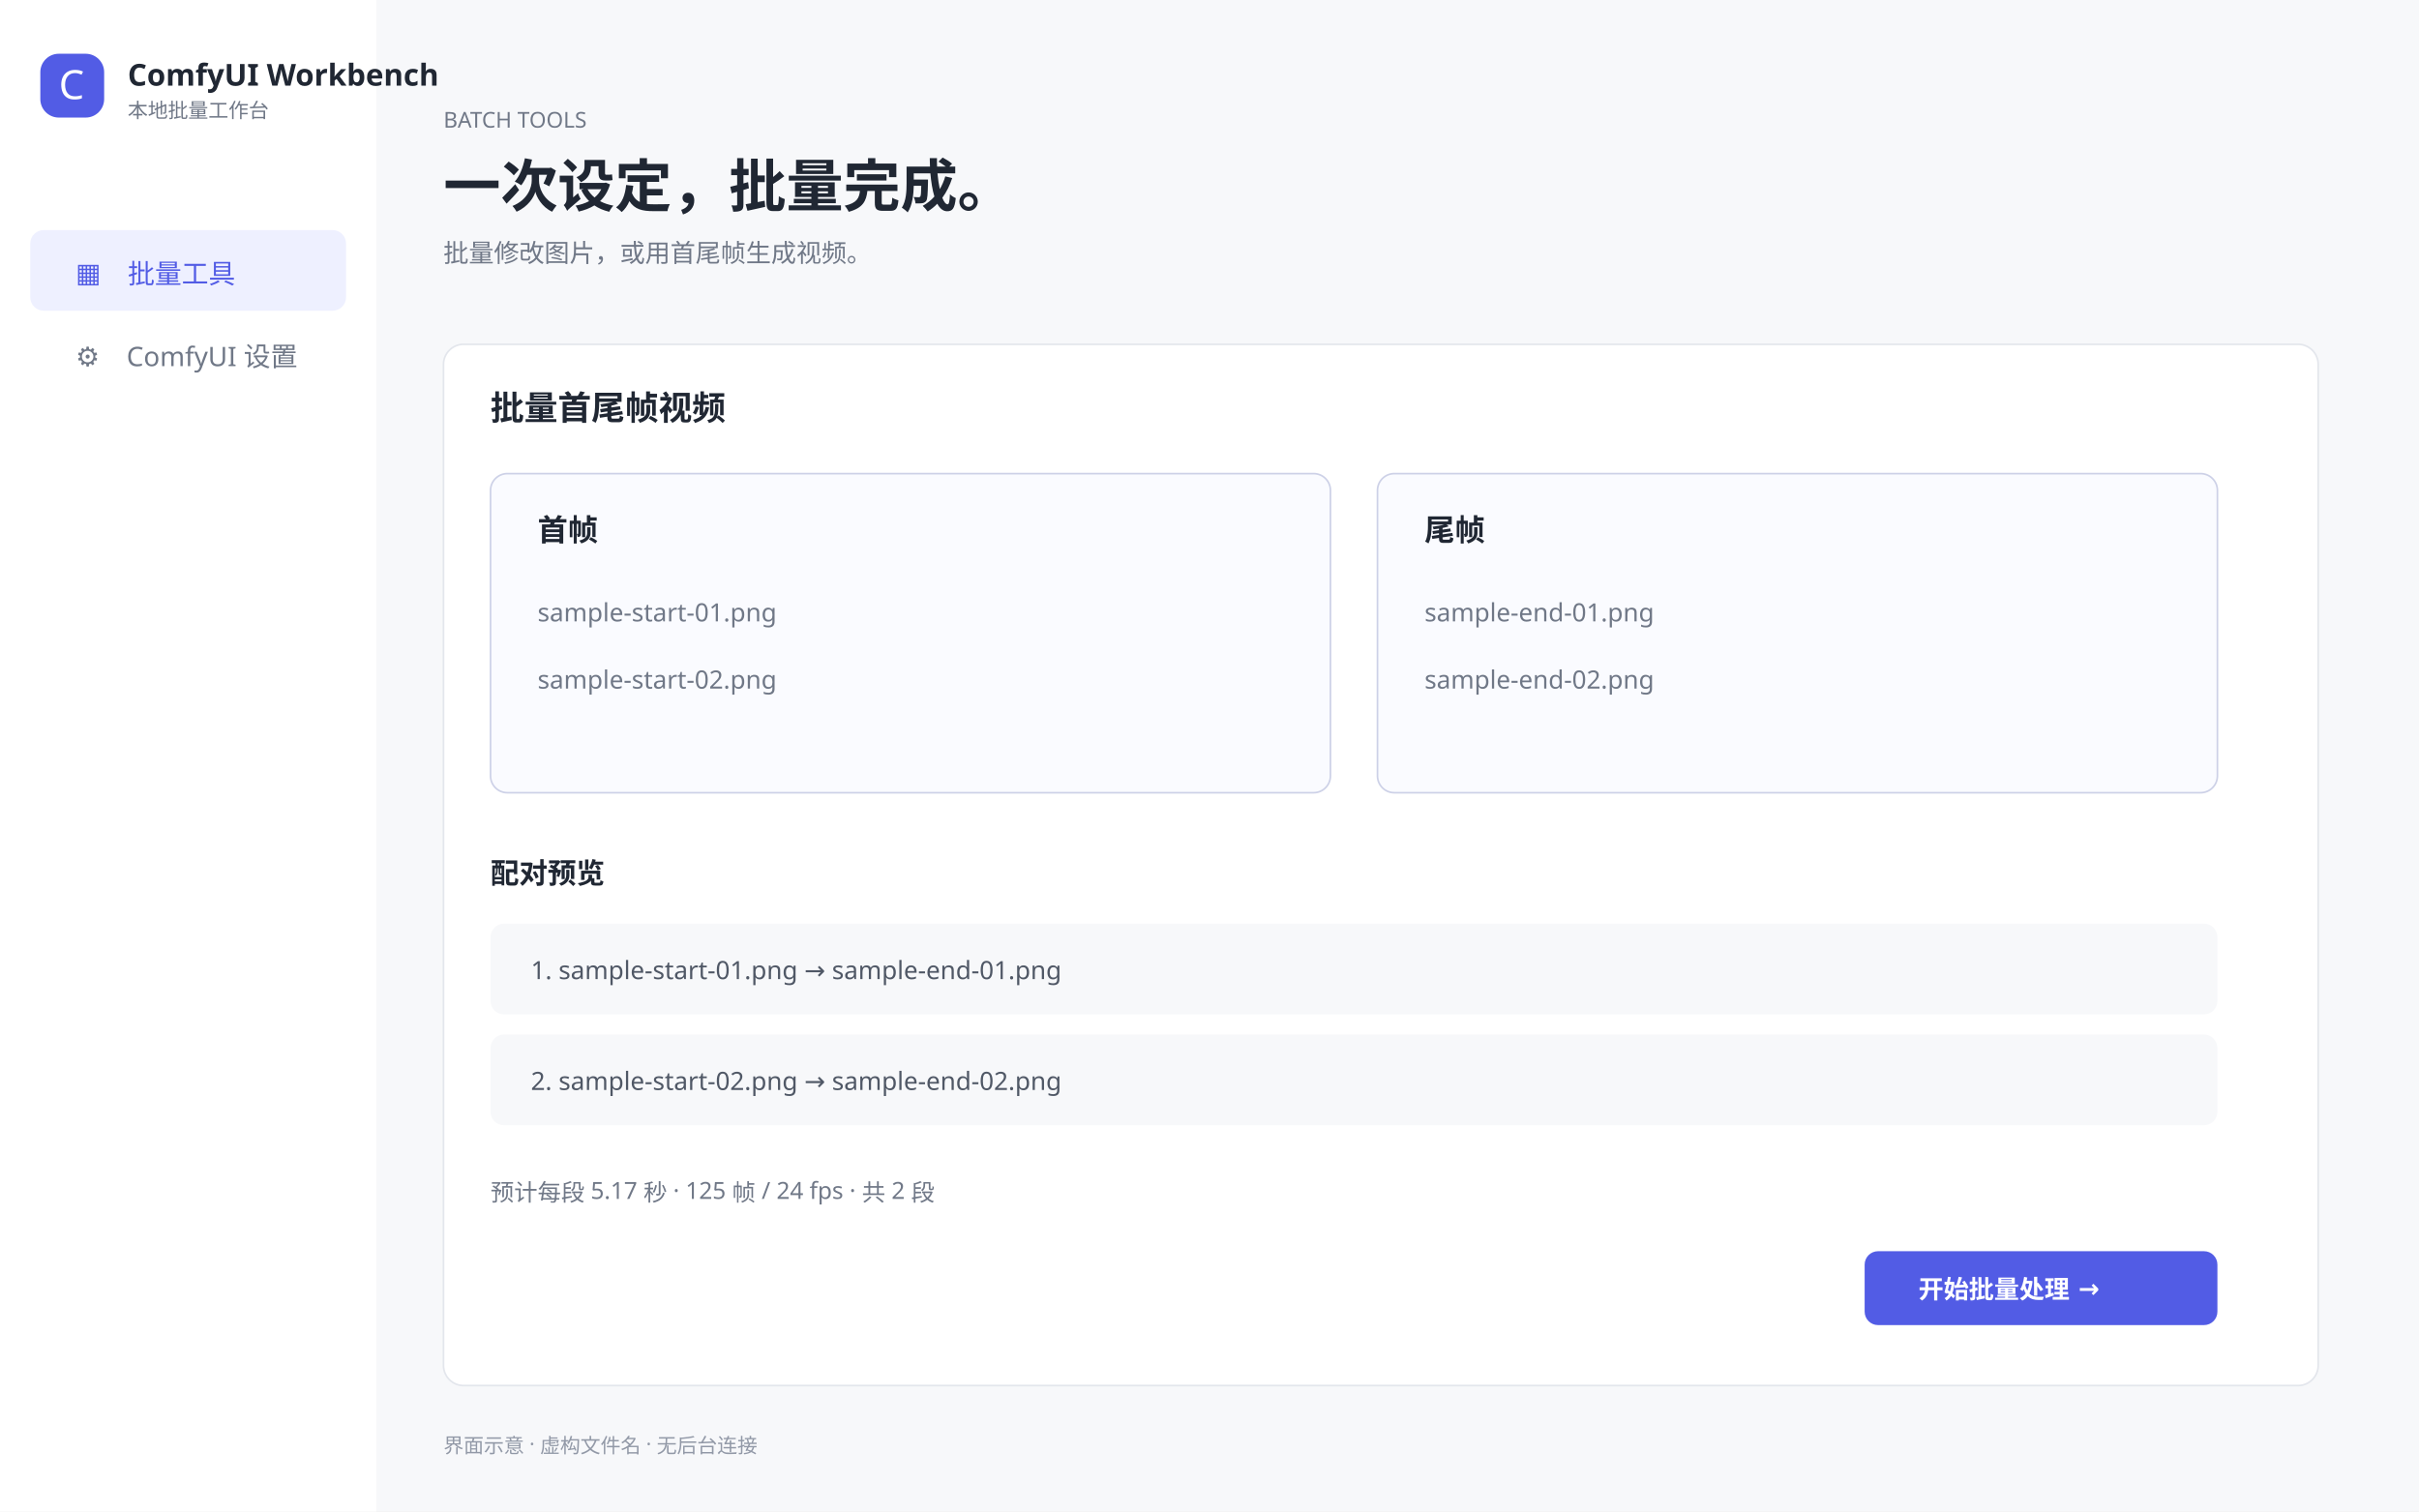
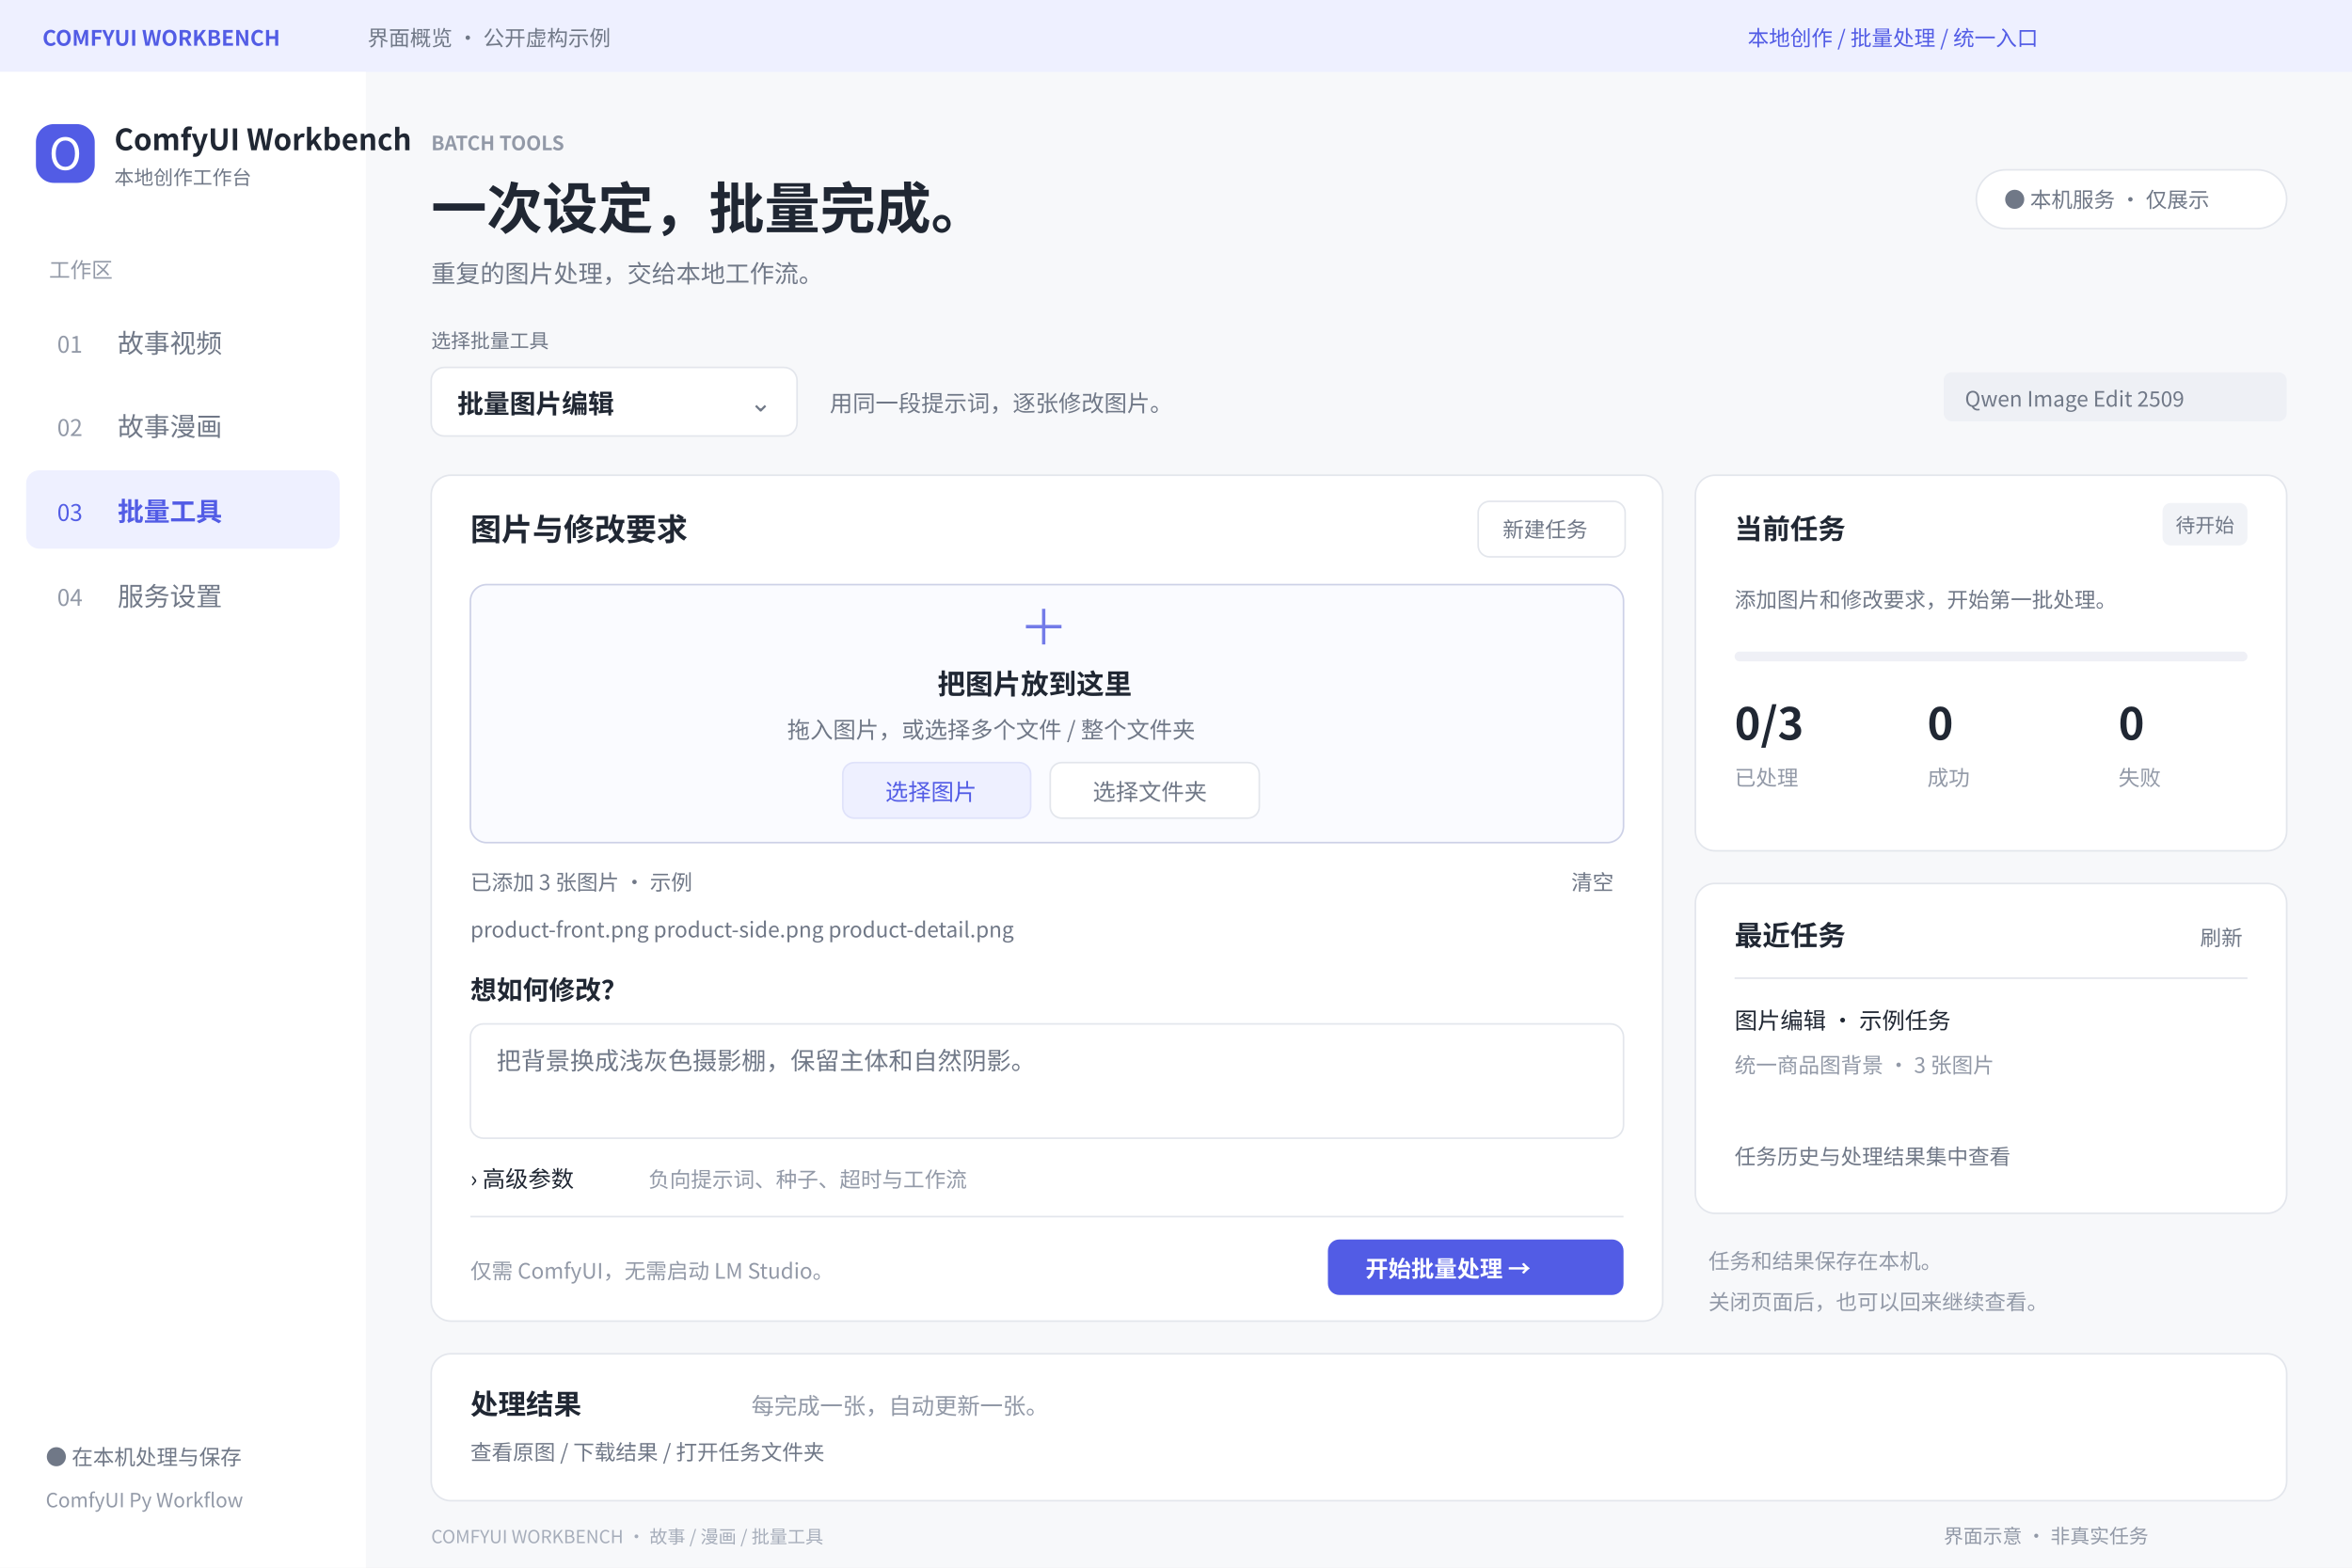
- <svg xmlns="http://www.w3.org/2000/svg" width="1440" height="900" viewBox="0 0 1440 900" role="img" aria-labelledby="title desc">
-   <rect width="1440" height="900" fill="#f7f8fa" />
-   <rect x="0" y="0" width="224" height="900" fill="#fff" />
-   <rect x="24" y="32" width="38" height="38" rx="11" fill="#525ce5" />
-   <text x="35" y="59" fill="#fff" font-size="24" font-family="Segoe UI, sans-serif">C</text>
-   <text x="76" y="51" fill="#202733" font-size="18" font-weight="700" font-family="Segoe UI, sans-serif">ComfyUI Workbench</text>
-   <text x="76" y="70" fill="#707887" font-size="12" font-family="Segoe UI, sans-serif">本地批量工作台</text>
-   <rect x="18" y="137" width="188" height="48" rx="8" fill="#eef0ff" />
-   <text x="45" y="168" fill="#525ce5" font-size="16" font-family="Segoe UI, sans-serif">▦　批量工具</text>
-   <text x="45" y="218" fill="#707887" font-size="16" font-family="Segoe UI, sans-serif">⚙　ComfyUI 设置</text>
-   <text x="264" y="76" fill="#707887" font-size="13" font-family="Segoe UI, sans-serif">BATCH TOOLS</text>
-   <text x="264" y="123" fill="#202733" font-size="34" font-weight="700" font-family="Segoe UI, sans-serif">一次设定，批量完成。</text>
-   <text x="264" y="156" fill="#707887" font-size="15" font-family="Segoe UI, sans-serif">批量修改图片，或用首尾帧生成视频。</text>
-   <rect x="264" y="205" width="1116" height="620" rx="12" fill="#fff" stroke="#e3e6ec" />
-   <text x="292" y="250" fill="#202733" font-size="20" font-weight="700" font-family="Segoe UI, sans-serif">批量首尾帧视频</text>
-   <rect x="292" y="282" width="500" height="190" rx="10" fill="#fafbff" stroke="#cdd1e7" />
-   <rect x="820" y="282" width="500" height="190" rx="10" fill="#fafbff" stroke="#cdd1e7" />
-   <text x="320" y="322" fill="#202733" font-size="18" font-weight="700" font-family="Segoe UI, sans-serif">首帧</text>
-   <text x="848" y="322" fill="#202733" font-size="18" font-weight="700" font-family="Segoe UI, sans-serif">尾帧</text>
-   <text x="320" y="370" fill="#707887" font-size="15" font-family="Segoe UI, sans-serif">sample-start-01.png</text>
-   <text x="848" y="370" fill="#707887" font-size="15" font-family="Segoe UI, sans-serif">sample-end-01.png</text>
-   <text x="320" y="410" fill="#707887" font-size="15" font-family="Segoe UI, sans-serif">sample-start-02.png</text>
-   <text x="848" y="410" fill="#707887" font-size="15" font-family="Segoe UI, sans-serif">sample-end-02.png</text>
-   <text x="292" y="526" fill="#202733" font-size="17" font-weight="700" font-family="Segoe UI, sans-serif">配对预览</text>
-   <rect x="292" y="550" width="1028" height="54" rx="8" fill="#f7f8fa" />
-   <text x="316" y="583" fill="#505866" font-size="15" font-family="Segoe UI, sans-serif">1. sample-start-01.png → sample-end-01.png</text>
-   <rect x="292" y="616" width="1028" height="54" rx="8" fill="#f7f8fa" />
-   <text x="316" y="649" fill="#505866" font-size="15" font-family="Segoe UI, sans-serif">2. sample-start-02.png → sample-end-02.png</text>
-   <text x="292" y="715" fill="#707887" font-size="14" font-family="Segoe UI, sans-serif">预计每段 5.17 秒 · 125 帧 / 24 fps · 共 2 段</text>
-   <rect x="1110" y="745" width="210" height="44" rx="8" fill="#525ce5" />
-   <text x="1142" y="773" fill="#fff" font-size="15" font-weight="700" font-family="Segoe UI, sans-serif">开始批量处理 →</text>
-   <text x="264" y="865" fill="#9299a7" font-size="12" font-family="Segoe UI, sans-serif">界面示意 · 虚构文件名 · 无后台连接</text>
+ <svg xmlns="http://www.w3.org/2000/svg" width="1440" height="960" viewBox="0 0 1440 960" role="img" aria-labelledby="title desc">
+   <style>text { font-family: "Segoe UI", "Microsoft YaHei", "Noto Sans CJK SC", sans-serif; } .muted { fill: #707887; }</style>
+   <rect x="0" y="0" width="1440" height="960" rx="0" fill="#f7f8fa" stroke="none" />
+   <rect x="0" y="0" width="1440" height="44" rx="0" fill="#eef0ff" stroke="none" />
+   <text x="26" y="28" font-size="13" fill="#525ce5" font-weight="700">COMFYUI WORKBENCH</text>
+   <text x="225" y="28" font-size="13" fill="#707887" font-weight="400">界面概览 · 公开虚构示例</text>
+   <text x="1070" y="28" font-size="13" fill="#525ce5" font-weight="400">本地创作 / 批量处理 / 统一入口</text>
+   <rect x="0" y="44" width="224" height="916" rx="0" fill="#ffffff" stroke="none" />
+   <rect x="22" y="76" width="36" height="36" rx="11" fill="#525ce5" stroke="none" />
+   <text x="30" y="104" font-size="27" fill="#ffffff" font-weight="400">O</text>
+   <text x="70" y="92" font-size="18" fill="#202733" font-weight="700">ComfyUI Workbench</text>
+   <text x="70" y="113" font-size="12" fill="#707887" font-weight="400">本地创作工作台</text>
+   <text x="30" y="170" font-size="13" fill="#9299a7" font-weight="400">工作区</text>
+   <text x="35" y="216" font-size="14" fill="#9299a7" font-weight="400">01</text>
+   <text x="72" y="216" font-size="16" fill="#707887" font-weight="400">故事视频</text>
+   <text x="35" y="267" font-size="14" fill="#9299a7" font-weight="400">02</text>
+   <text x="72" y="267" font-size="16" fill="#707887" font-weight="400">故事漫画</text>
+   <rect x="16" y="288" width="192" height="48" rx="8" fill="#eef0ff" stroke="none" />
+   <text x="35" y="319" font-size="14" fill="#525ce5" font-weight="400">03</text>
+   <text x="72" y="319" font-size="16" fill="#525ce5" font-weight="650">批量工具</text>
+   <text x="35" y="371" font-size="14" fill="#9299a7" font-weight="400">04</text>
+   <text x="72" y="371" font-size="16" fill="#707887" font-weight="400">服务设置</text>
+   <text x="28" y="897" font-size="13" fill="#707887" font-weight="400">● 在本机处理与保存</text>
+   <text x="28" y="923" font-size="12" fill="#9299a7" font-weight="400">ComfyUI Py Workflow</text>
+   <text x="264" y="92" font-size="12" fill="#9299a7" font-weight="600">BATCH TOOLS</text>
+   <text x="264" y="140" font-size="34" fill="#202733" font-weight="700">一次设定，批量完成。</text>
+   <text x="264" y="173" font-size="15" fill="#707887" font-weight="400">重复的图片处理，交给本地工作流。</text>
+   <rect x="1210" y="104" width="190" height="36" rx="18" fill="#ffffff" stroke="#e3e6ec" />
+   <text x="1227" y="127" font-size="13" fill="#707887" font-weight="400">● 本机服务 · 仅展示</text>
+   <text x="264" y="213" font-size="12" fill="#707887" font-weight="400">选择批量工具</text>
+   <rect x="264" y="225" width="224" height="42" rx="8" fill="#ffffff" stroke="#e3e6ec" />
+   <text x="280" y="253" font-size="16" fill="#202733" font-weight="600">批量图片编辑</text>
+   <text x="459" y="252" font-size="16" fill="#707887" font-weight="400">⌄</text>
+   <text x="508" y="252" font-size="14" fill="#707887" font-weight="400">用同一段提示词，逐张修改图片。</text>
+   <rect x="1190" y="228" width="210" height="30" rx="5" fill="#eef0f5" stroke="none" />
+   <text x="1203" y="249" font-size="13" fill="#707887" font-weight="400">Qwen Image Edit 2509</text>
+   <rect x="264" y="291" width="754" height="518" rx="12" fill="#ffffff" stroke="#e3e6ec" />
+   <text x="288" y="331" font-size="19" fill="#202733" font-weight="650">图片与修改要求</text>
+   <rect x="905" y="307" width="90" height="34" rx="7" fill="#ffffff" stroke="#e3e6ec" />
+   <text x="920" y="329" font-size="13" fill="#707887" font-weight="400">新建任务</text>
+   <rect x="288" y="358" width="706" height="158" rx="10" fill="#fafbff" stroke="#cdd1e7" />
+   <text x="624" y="395" font-size="30" fill="#737be8" font-weight="400">＋</text>
+   <text x="574" y="425" font-size="17" fill="#202733" font-weight="600">把图片放到这里</text>
+   <text x="482" y="452" font-size="14" fill="#707887" font-weight="400">拖入图片，或选择多个文件 / 整个文件夹</text>
+   <rect x="516" y="467" width="115" height="34" rx="7" fill="#eef0ff" stroke="#dfe2fa" />
+   <text x="542" y="490" font-size="14" fill="#525ce5" font-weight="400">选择图片</text>
+   <rect x="643" y="467" width="128" height="34" rx="7" fill="#ffffff" stroke="#e3e6ec" />
+   <text x="669" y="490" font-size="14" fill="#707887" font-weight="400">选择文件夹</text>
+   <text x="288" y="545" font-size="13" fill="#707887" font-weight="400">已添加 3 张图片 · 示例</text>
+   <text x="962" y="545" font-size="13" fill="#707887" font-weight="400">清空</text>
+   <text x="288" y="574" font-size="13" fill="#707887" font-weight="400">product-front.png     product-side.png     product-detail.png</text>
+   <text x="288" y="612" font-size="16" fill="#202733" font-weight="600">想如何修改？</text>
+   <rect x="288" y="627" width="706" height="70" rx="8" fill="#ffffff" stroke="#e3e6ec" />
+   <text x="304" y="655" font-size="15" fill="#707887" font-weight="400">把背景换成浅灰色摄影棚，保留主体和自然阴影。</text>
+   <text x="288" y="727" font-size="14" fill="#202733" font-weight="400">›  高级参数</text>
+   <text x="397" y="727" font-size="13" fill="#9299a7" font-weight="400">负向提示词、种子、超时与工作流</text>
+   <path d="M288 745H994" stroke="#e3e6ec" />
+   <text x="288" y="783" font-size="13" fill="#9299a7" font-weight="400">仅需 ComfyUI，无需启动 LM Studio。</text>
+   <rect x="813" y="759" width="181" height="34" rx="7" fill="#525ce5" stroke="none" />
+   <text x="836" y="782" font-size="14" fill="#ffffff" font-weight="600">开始批量处理 →</text>
+   <rect x="1038" y="291" width="362" height="230" rx="12" fill="#ffffff" stroke="#e3e6ec" />
+   <text x="1062" y="330" font-size="17" fill="#202733" font-weight="650">当前任务</text>
+   <rect x="1324" y="308" width="52" height="26" rx="5" fill="#f1f3f7" stroke="none" />
+   <text x="1332" y="326" font-size="12" fill="#707887" font-weight="400">待开始</text>
+   <text x="1062" y="372" font-size="13" fill="#707887" font-weight="400">添加图片和修改要求，开始第一批处理。</text>
+   <rect x="1062" y="399" width="314" height="6" rx="3" fill="#eff0f6" stroke="none" />
+   <text x="1062" y="453" font-size="27" fill="#202733" font-weight="600">0/3</text>
+   <text x="1062" y="481" font-size="13" fill="#9299a7" font-weight="400">已处理</text>
+   <text x="1180" y="453" font-size="27" fill="#202733" font-weight="600">0</text>
+   <text x="1180" y="481" font-size="13" fill="#9299a7" font-weight="400">成功</text>
+   <text x="1297" y="453" font-size="27" fill="#202733" font-weight="600">0</text>
+   <text x="1297" y="481" font-size="13" fill="#9299a7" font-weight="400">失败</text>
+   <rect x="1038" y="541" width="362" height="202" rx="12" fill="#ffffff" stroke="#e3e6ec" />
+   <text x="1062" y="579" font-size="17" fill="#202733" font-weight="650">最近任务</text>
+   <text x="1347" y="579" font-size="13" fill="#707887" font-weight="400">刷新</text>
+   <path d="M1062 599H1376" stroke="#e3e6ec" />
+   <text x="1062" y="630" font-size="14" fill="#202733" font-weight="400">图片编辑 · 示例任务</text>
+   <text x="1062" y="657" font-size="13" fill="#9299a7" font-weight="400">统一商品图背景 · 3 张图片</text>
+   <text x="1062" y="713" font-size="13" fill="#707887" font-weight="400">任务历史与处理结果集中查看</text>
+   <text x="1046" y="777" font-size="13" fill="#9299a7" font-weight="400">任务和结果保存在本机。</text>
+   <text x="1046" y="802" font-size="13" fill="#9299a7" font-weight="400">关闭页面后，也可以回来继续查看。</text>
+   <rect x="264" y="829" width="1136" height="90" rx="12" fill="#ffffff" stroke="#e3e6ec" />
+   <text x="288" y="866" font-size="17" fill="#202733" font-weight="650">处理结果</text>
+   <text x="460" y="866" font-size="14" fill="#9299a7" font-weight="400">每完成一张，自动更新一张。</text>
+   <text x="288" y="894" font-size="13" fill="#707887" font-weight="400">查看原图 / 下载结果 / 打开任务文件夹</text>
+   <text x="264" y="945" font-size="11" fill="#a6adba" font-weight="400">COMFYUI WORKBENCH · 故事 / 漫画 / 批量工具</text>
+   <text x="1190" y="945" font-size="12" fill="#9299a7" font-weight="400">界面示意 · 非真实任务</text>
</svg>
